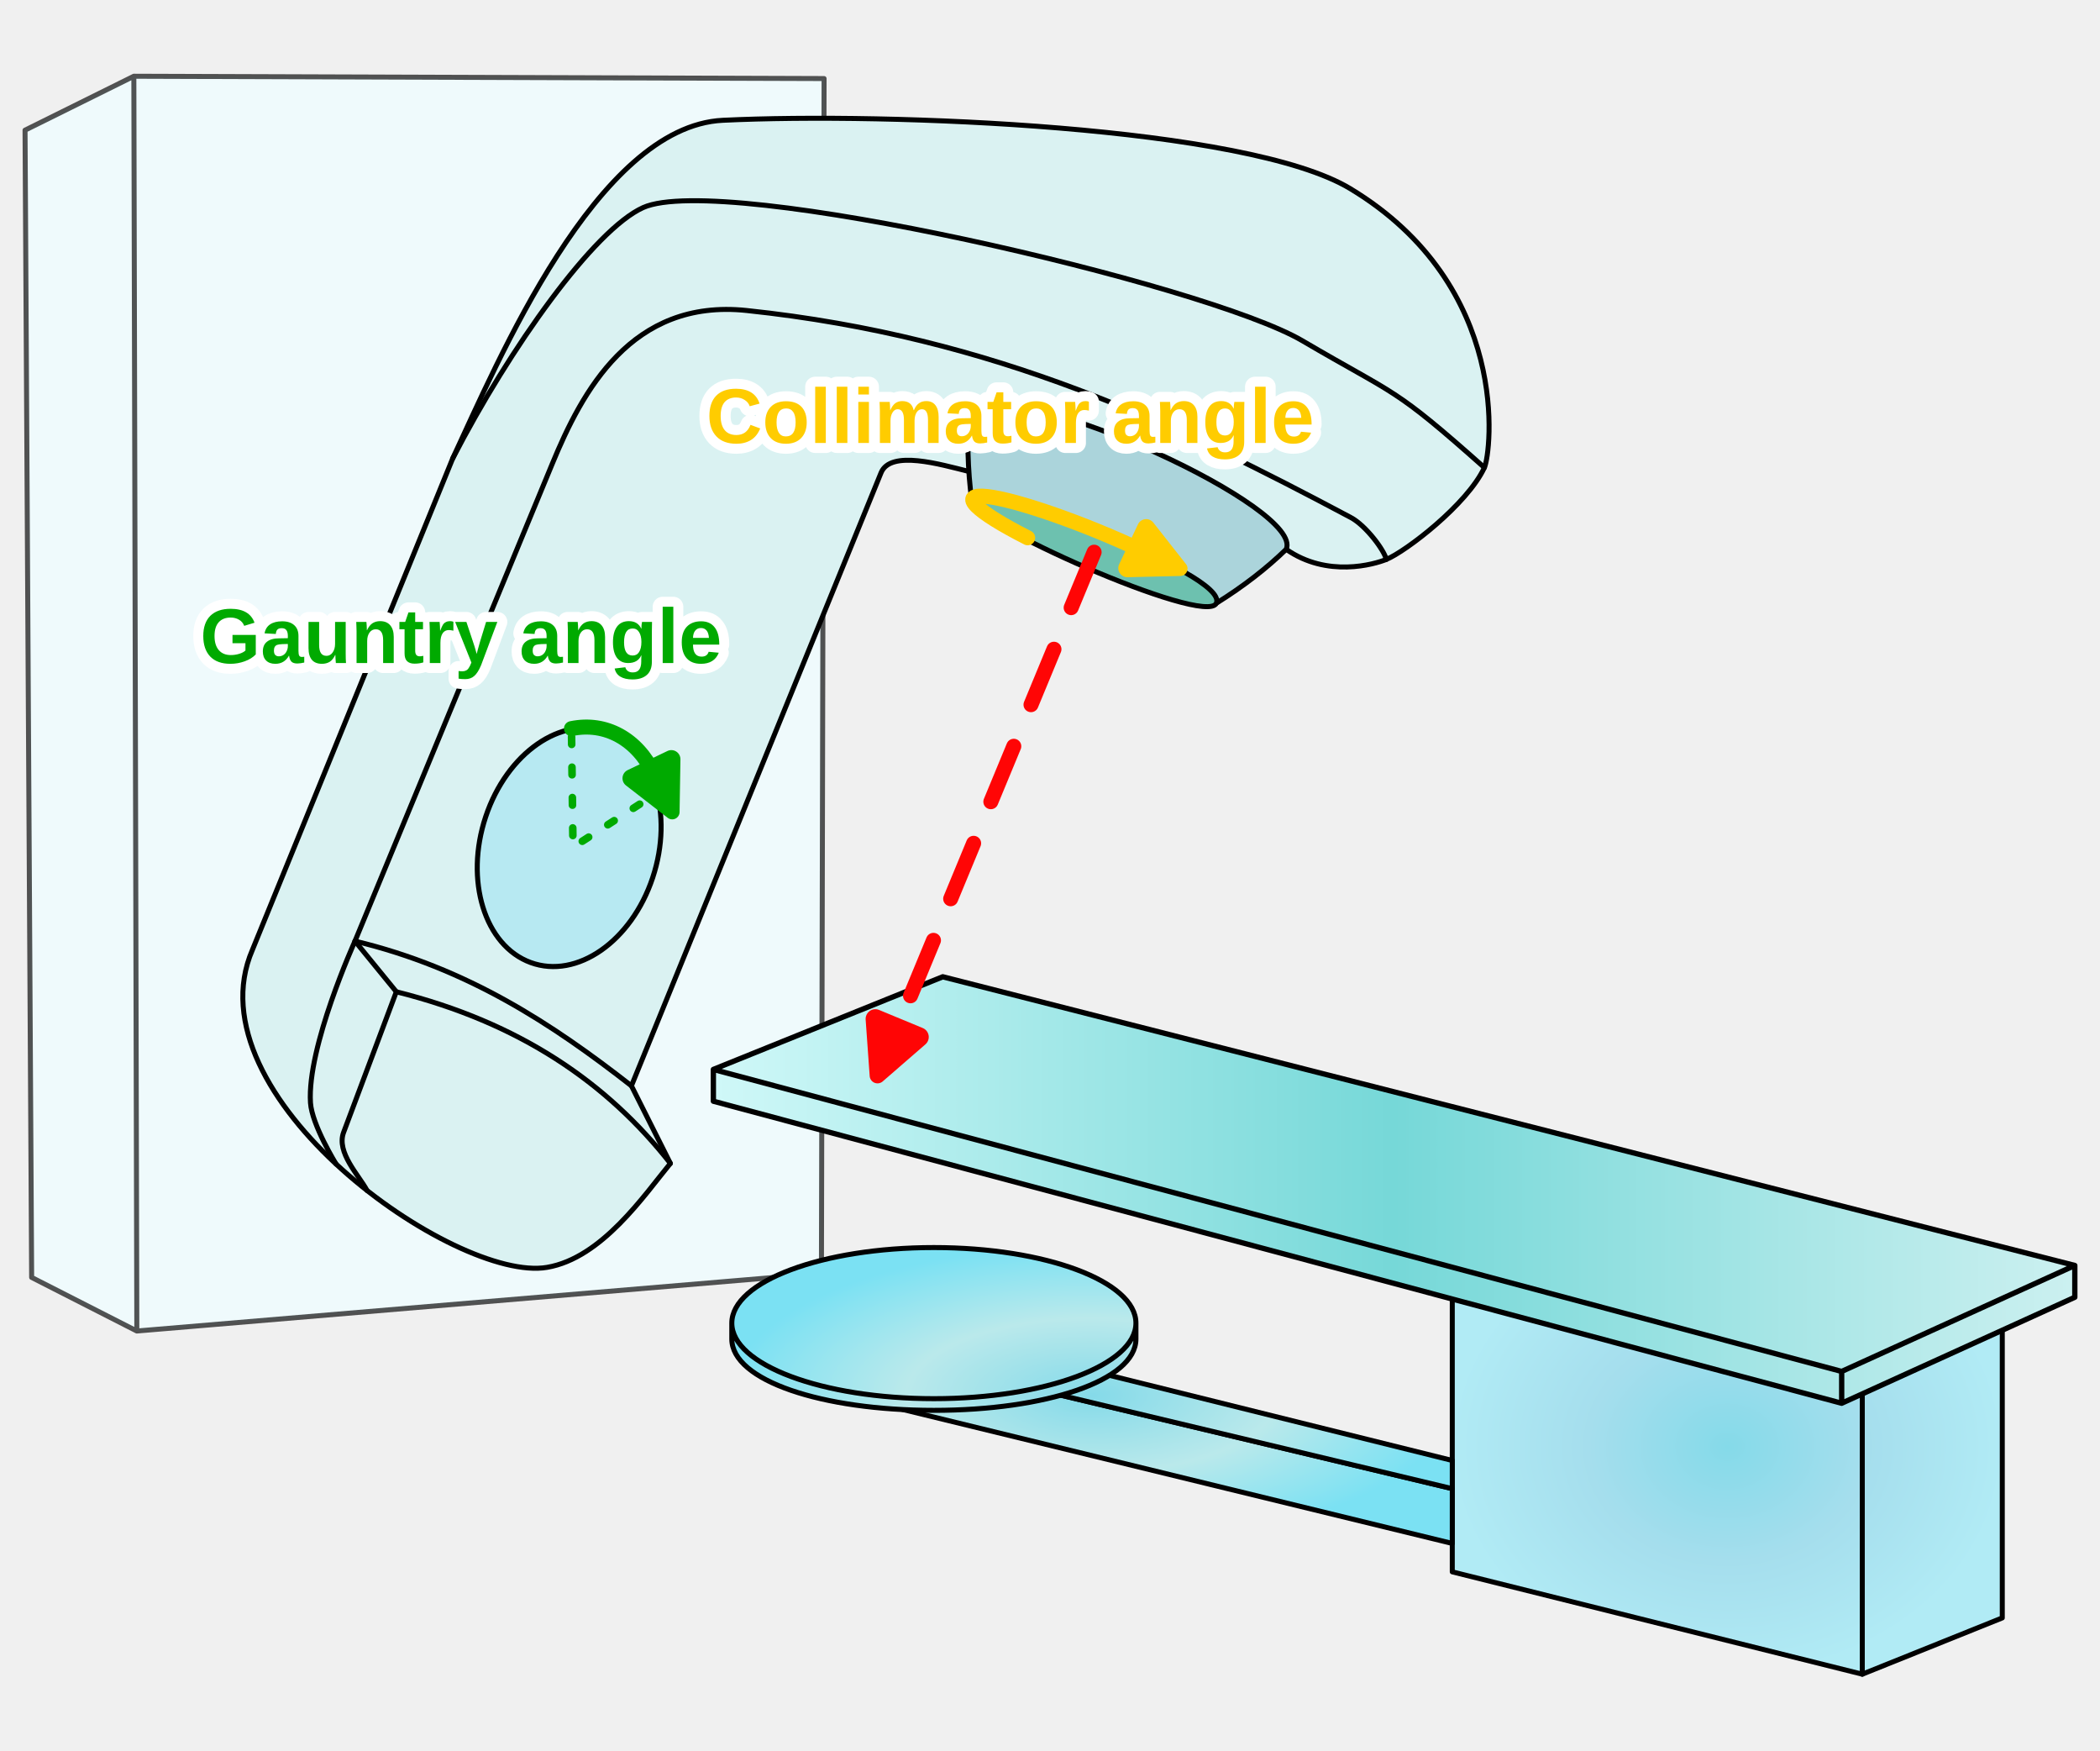
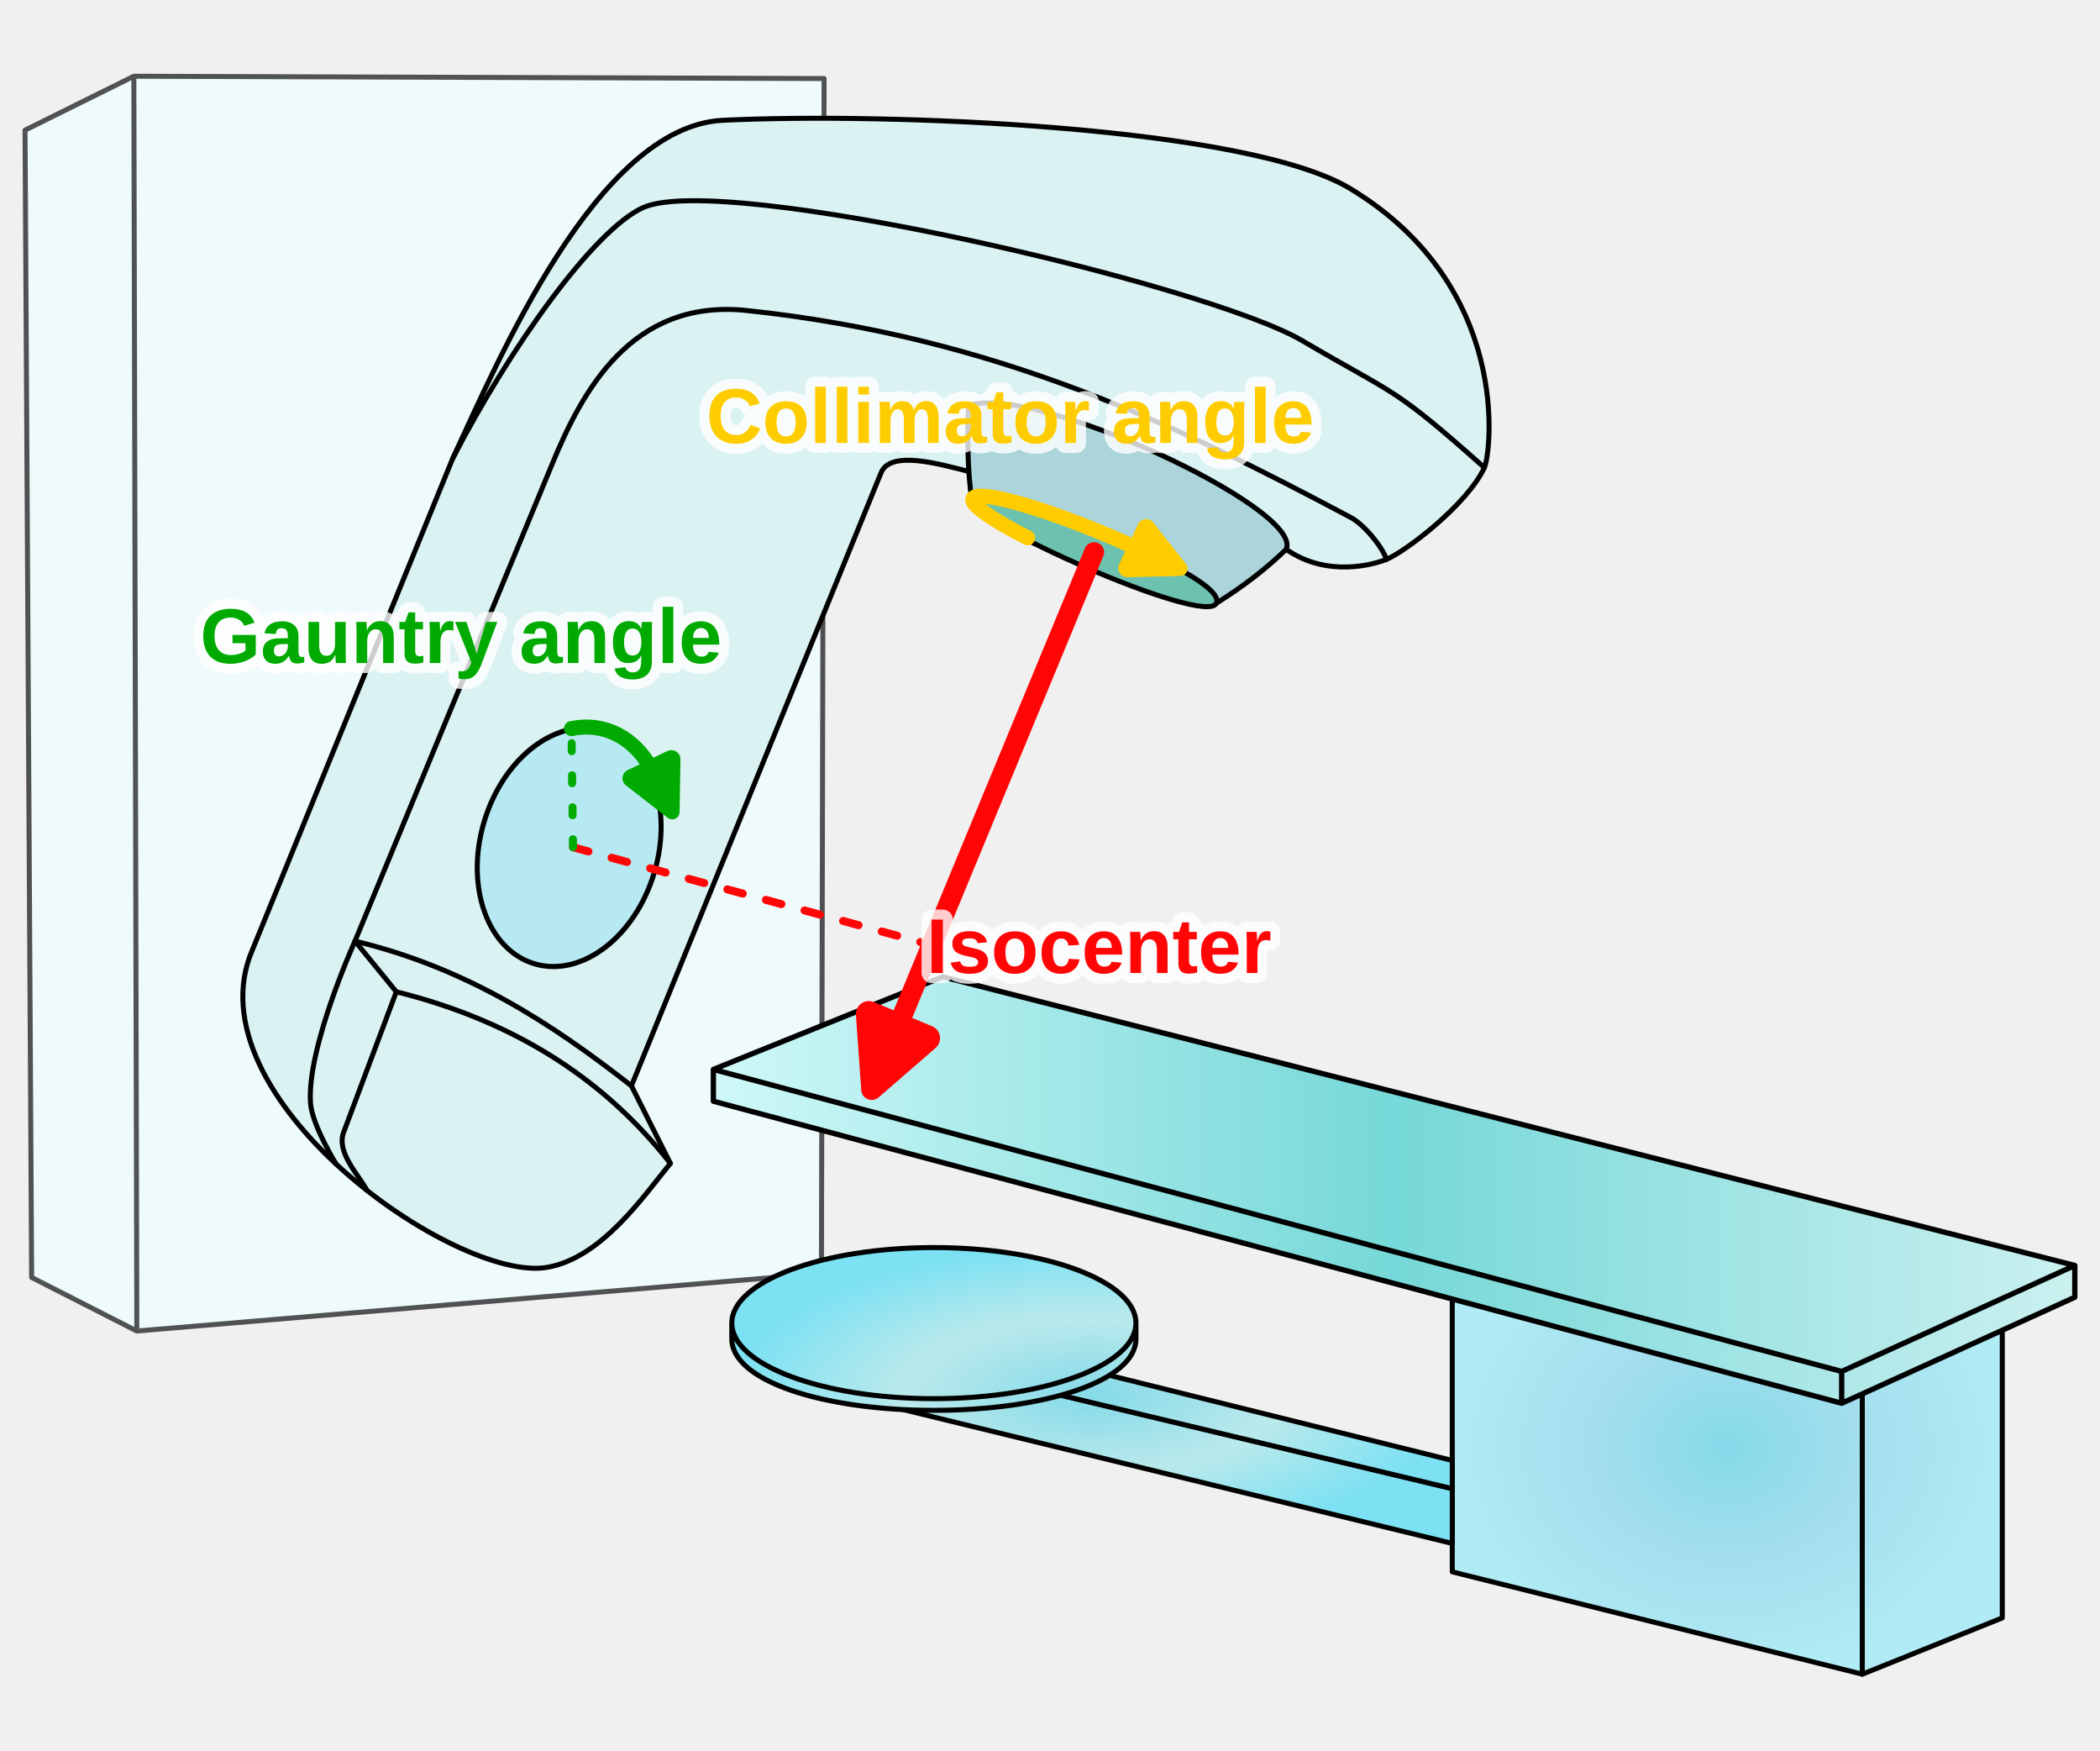
<svg xmlns="http://www.w3.org/2000/svg" xmlns:xlink="http://www.w3.org/1999/xlink" width="210mm" height="175mm" viewBox="0 0 210 175" version="1.1" id="svg1" xml:space="preserve">
  <defs id="defs1">
    <linearGradient id="swatch4482">
      <stop style="stop-color:#85dae9;stop-opacity:1;" offset="0" id="stop4483" />
      <stop style="stop-color:#a5deed;stop-opacity:1;" offset="0.5" id="stop4485" />
      <stop style="stop-color:#b1ebf5;stop-opacity:1;" offset="1" id="stop4484" />
    </linearGradient>
    <linearGradient id="linearGradient4475">
      <stop style="stop-color:#d0f8f8;stop-opacity:1;" offset="0" id="stop4476" />
      <stop style="stop-color:#76d8d8;stop-opacity:1;" offset="0.5" id="stop4478" />
      <stop style="stop-color:#ccf0f0;stop-opacity:1;" offset="1" id="stop4477" />
    </linearGradient>
    <linearGradient id="linearGradient4472">
      <stop style="stop-color:#85dae9;stop-opacity:1;" offset="0" id="stop4473" />
      <stop style="stop-color:#bae9eb;stop-opacity:1;" offset="0.514" id="stop4475" />
      <stop style="stop-color:#7be1f3;stop-opacity:1;" offset="1" id="stop4474" />
    </linearGradient>
    <marker style="overflow:visible" id="marker4469" refX="0" refY="0" orient="auto-start-reverse" markerWidth="0.75" markerHeight="0.75" viewBox="0 0 1 1" preserveAspectRatio="xMidYMid">
      <path transform="scale(0.7)" d="m -0.211,-4.106 6.422,3.211 a 1,1 90 0 1 0,1.789 L -0.211,4.106 A 1.236,1.236 31.717 0 1 -2,3 v -6 a 1.236,1.236 148.283 0 1 1.789,-1.106 z" style="fill:context-stroke;fill-rule:evenodd;stroke:none" id="path4469" />
    </marker>
    <marker style="overflow:visible" id="RoundedArrow" refX="0" refY="0" orient="auto-start-reverse" markerWidth="0.7" markerHeight="0.7" viewBox="0 0 1 1" preserveAspectRatio="xMidYMid">
      <path transform="scale(0.7)" d="m -0.211,-4.106 6.422,3.211 a 1,1 90 0 1 0,1.789 L -0.211,4.106 A 1.236,1.236 31.717 0 1 -2,3 v -6 a 1.236,1.236 148.283 0 1 1.789,-1.106 z" style="fill:context-stroke;fill-rule:evenodd;stroke:none" id="path8" />
    </marker>
-     <marker style="overflow:visible" id="ArrowWideRounded" refX="-3" refY="0" orient="auto-start-reverse" markerWidth="1" markerHeight="1" viewBox="0 0 1 1" preserveAspectRatio="xMidYMid">
-       <path style="fill:none;stroke:context-stroke;stroke-width:1;stroke-linecap:round" d="M 3,-3 0,0 3,3" transform="rotate(180,0.125,0)" id="path2" />
-     </marker>
    <mask maskUnits="userSpaceOnUse" id="mask4461">
      <rect style="fill:#ffffff;fill-opacity:0.496;stroke:#828282;stroke-width:0.5;stroke-linecap:round;stroke-linejoin:round;stroke-dasharray:none;stroke-opacity:1;paint-order:markers fill stroke" id="rect4462" width="207.355" height="164.415" x="203.622" y="71.48" />
    </mask>
    <marker style="overflow:visible" id="RoundedArrow-4" refX="0" refY="0" orient="auto-start-reverse" markerWidth="0.7" markerHeight="0.7" viewBox="0 0 1 1" preserveAspectRatio="xMidYMid">
      <path transform="scale(0.7)" d="m -0.211,-4.106 6.422,3.211 a 1,1 90 0 1 0,1.789 L -0.211,4.106 A 1.236,1.236 31.717 0 1 -2,3 v -6 a 1.236,1.236 148.283 0 1 1.789,-1.106 z" style="fill:context-stroke;fill-rule:evenodd;stroke:none" id="path8-4" />
    </marker>
    <radialGradient xlink:href="#linearGradient4472" id="radialGradient4474" cx="112.976" cy="201.32" fx="112.976" fy="201.32" r="36.274" gradientTransform="matrix(1,0,0,0.4146517,0,117.8422)" gradientUnits="userSpaceOnUse" />
    <linearGradient xlink:href="#linearGradient4475" id="linearGradient4477" x1="72.635" y1="184.538" x2="209.31" y2="184.538" gradientUnits="userSpaceOnUse" />
    <radialGradient xlink:href="#swatch4482" id="radialGradient4483" cx="176.5" cy="206.436" fx="176.5" fy="206.436" r="27.75" gradientTransform="matrix(1,0,0,0.8287326,0,35.35581)" gradientUnits="userSpaceOnUse" />
  </defs>
  <g id="layer1" transform="translate(-1.56314,-65.56494)">
-     <path style="display:none;fill:none;fill-opacity:1;stroke:#ff0505;stroke-width:1;stroke-linecap:round;stroke-linejoin:round;stroke-dasharray:none;stroke-dashoffset:0;stroke-opacity:1;paint-order:markers fill stroke" d="m 94.868,198.373 -0.091,-23.096" id="path4464" />
-     <path style="display:none;fill:none;fill-opacity:1;stroke:#ff0505;stroke-width:1;stroke-linecap:round;stroke-linejoin:round;stroke-dasharray:none;stroke-dashoffset:0;stroke-opacity:1;marker-end:url(#ArrowWideRounded);paint-order:markers fill stroke" d="m 58.781,150.213 70.113,17.361" id="path4463" />
-     <path style="display:none;fill:none;fill-opacity:1;stroke:#ff0505;stroke-width:1;stroke-linecap:round;stroke-linejoin:round;stroke-dasharray:none;stroke-dashoffset:0;stroke-opacity:1;marker-end:url(#ArrowWideRounded);paint-order:markers fill stroke" d="M 94.868,171.386 95.307,145.115" id="path4466" />
    <path id="path4426" style="fill:#effafc;fill-opacity:1;stroke:#000000;stroke-width:0.5;stroke-linecap:round;stroke-linejoin:round;stroke-dasharray:none;stroke-opacity:0.667;paint-order:markers fill stroke" d="m 14.948,73.187 0.298,125.446 M 4.067,78.578 14.948,73.187 83.971,73.419 83.706,192.878 15.245,198.633 4.728,193.275 Z" />
    <g id="g4453" transform="translate(1.404314,5.346471)">
      <path style="fill:#daf2f2;fill-opacity:1;stroke:#000000;stroke-width:0.5;stroke-linecap:round;stroke-linejoin:round;stroke-dasharray:none;stroke-opacity:1;paint-order:markers fill stroke" d="m 128.778,115.135 c 4.109,2.872 8.813,1.502 10.01,1.014 1.939,-0.791 8.096,-5.495 9.811,-9.185 0.653,-1.404 2.823,-18.092 -13.416,-27.887 C 124.832,72.833 88.977,71.453 72.45,72.244 59.826,72.848 49.921,96.425 45.425,106.062 l -20.025,49.118 c -6.32,14.605 20.31,33.292 29.459,31.744 5.495,-0.93 9.733,-7.234 12.338,-10.395 l -3.895,-7.754 24.96,-61.288 c 0.949,-2.329 5.944,-0.833 8.743,-0.146 0,0 22.834,1.547 31.771,7.794 z" id="path4437" />
      <path style="fill:none;fill-opacity:0.462;stroke:#000000;stroke-width:0.5;stroke-linecap:round;stroke-linejoin:round;stroke-dasharray:none;stroke-opacity:1;paint-order:markers fill stroke" d="M 67.198,176.529 C 60.888,168.485 52.138,162.449 39.791,159.37 l -5.271,14.056 c -0.752,2.006 1.539,4.299 2.339,5.808" id="path4445" />
      <path style="fill:none;fill-opacity:0.462;stroke:#000000;stroke-width:0.5;stroke-linecap:round;stroke-linejoin:round;stroke-dasharray:none;stroke-opacity:1;paint-order:markers fill stroke" d="m 63.304,168.775 c -7.914,-6.178 -16.392,-11.769 -27.647,-14.469 0,0 -4.805,10.582 -4.451,16.157 0.141,2.212 2.564,6.136 2.564,6.136" id="path4446" />
      <path style="fill:#000000;fill-opacity:0.462;stroke:#000000;stroke-width:0.5;stroke-linecap:round;stroke-linejoin:round;stroke-dasharray:none;stroke-opacity:1;paint-order:markers fill stroke" d="m 35.657,154.306 4.134,5.064" id="path4447" />
      <path style="fill:none;fill-opacity:0.462;stroke:#000000;stroke-width:0.5;stroke-linecap:round;stroke-linejoin:round;stroke-dasharray:none;stroke-opacity:1;paint-order:markers fill stroke" d="m 138.787,116.149 c -0.202,-0.928 -2.051,-3.397 -3.546,-4.192 C 117.929,102.757 99.793,93.896 74.827,91.261 63.28,90.042 58.362,99.384 55.397,106.557 l -19.74,47.749" id="path4448" />
      <path style="fill:none;fill-opacity:0.462;stroke:#000000;stroke-width:0.5;stroke-linecap:round;stroke-linejoin:round;stroke-dasharray:none;stroke-opacity:1;paint-order:markers fill stroke" d="m 45.425,106.062 c 5.736,-11.124 14.13,-22.871 19.043,-25.089 7.921,-3.577 56.337,7.687 65.909,13.302 9.572,5.616 9.003,4.495 18.221,12.689" id="path4449" />
      <path id="path4442" style="fill:#abd4db;fill-opacity:1;stroke:#000000;stroke-width:0.5;stroke-linecap:round;stroke-linejoin:round;stroke-dasharray:none;stroke-opacity:1;paint-order:markers fill stroke" d="m 97.348,110.323 c -0.46,-3.235 -0.456,-6.392 -0.336,-9.53 6.161,-2.389 33.598,10.259 31.766,14.342 -1.948,1.891 -4.257,3.692 -6.985,5.389 z" />
      <path style="fill:#6dc1af;fill-opacity:1;stroke:#000000;stroke-width:0.5;stroke-linecap:round;stroke-linejoin:round;stroke-dasharray:none;stroke-opacity:1;paint-order:markers fill stroke" d="m 97.348,110.323 c -0.778,1.831 23.378,12.596 24.445,10.201 1.31,-2.941 -23.667,-12.032 -24.445,-10.201 z" id="path4450" />
    </g>
    <g id="g4455" transform="translate(-2.209176,3.758971)" style="fill:url(#radialGradient4483);fill-opacity:1">
      <path style="fill:url(#radialGradient4483);fill-opacity:1;stroke:#000000;stroke-width:0.5;stroke-linecap:round;stroke-linejoin:round;stroke-dasharray:none;stroke-opacity:1;paint-order:markers fill stroke" d="m 149,218.952 v -35.263 l 55,5.336 v 34.531 l -14,5.627 z" id="path4454" />
      <path style="fill:url(#radialGradient4483);fill-opacity:1;stroke:#000000;stroke-width:0.5;stroke-linecap:round;stroke-linejoin:round;stroke-dasharray:none;stroke-opacity:1;paint-order:markers fill stroke" d="M 190,229.184 V 192.443" id="path4455" />
    </g>
    <g id="g4460" transform="translate(-2.209176,3.758971)" style="fill:url(#radialGradient4474);fill-opacity:1">
      <g id="g4459" style="fill:url(#radialGradient4474);fill-opacity:1">
        <path style="fill:url(#radialGradient4474);fill-opacity:1;stroke:#000000;stroke-width:0.5;stroke-linecap:round;stroke-linejoin:round;stroke-dasharray:none;stroke-opacity:1;paint-order:markers fill stroke" d="M 149,216.111 88.831,201.449 88.871,196.285 149,210.633 Z" id="path4457" />
        <path style="fill:url(#radialGradient4474);fill-opacity:1;stroke:#000000;stroke-width:0.5;stroke-linecap:round;stroke-linejoin:round;stroke-dasharray:none;stroke-opacity:1;paint-order:markers fill stroke" d="m 149,210.633 v -2.816 l -41.513,-10.309 -4.465,2.154 z" id="path4458" />
      </g>
      <path id="path4456" style="fill:url(#radialGradient4474);fill-opacity:1;stroke:#000000;stroke-width:0.503;stroke-linecap:round;stroke-linejoin:round;paint-order:markers fill stroke" d="m 117.365,194.084 c 0,4.172 -9.046,7.554 -20.206,7.554 -11.159,0 -20.206,-3.382 -20.206,-7.554 -10e-7,-4.172 9.046,-7.554 20.206,-7.554 11.159,0 20.206,3.382 20.206,7.554 z m 0,0 v 1.587 c 1e-5,4.172 -9.046,7.135 -20.206,7.135 -11.159,0 -20.206,-2.963 -20.206,-7.135 v -1.587" />
    </g>
    <path id="path4453" style="fill:url(#linearGradient4477);fill-opacity:1;stroke:#000000;stroke-width:0.53;stroke-linecap:round;stroke-linejoin:round;stroke-dasharray:none;stroke-opacity:1;paint-order:markers fill stroke" d="m 185.731,202.676 v 3.179 m 23.314,-13.776 v 3.179 l -23.314,10.597 -112.831,-30.195 v -3.179 m 136.145,19.597 -23.314,10.597 -112.831,-30.195 22.939,-9.261 z" />
    <ellipse style="fill:#b7e9f2;fill-opacity:1;stroke:#000000;stroke-width:0.507;stroke-linecap:round;stroke-linejoin:round;stroke-dasharray:none;stroke-opacity:1;paint-order:markers fill stroke" id="path4459" cx="103.056" cy="121.136" rx="8.888" ry="12.154" transform="matrix(0.9393194,0.3430437,-0.3163502,0.9486425,0,0)" />
-     <path style="fill:none;fill-opacity:1;stroke:#ff0505;stroke-width:1.5;stroke-linecap:round;stroke-linejoin:round;stroke-dasharray:6,4.5;stroke-dashoffset:0;stroke-opacity:1;marker-end:url(#marker4469);paint-order:markers fill stroke" d="m 110.975,120.77 -19.923,48.123" id="path4462" />
+     <path style="fill:none;fill-opacity:1;stroke:#ff0505;stroke-width:2;stroke-linecap:round;stroke-linejoin:round;stroke-dasharray:none;stroke-dashoffset:0;stroke-opacity:1;marker-end:url(#marker4469);paint-order:markers fill stroke" d="m 110.975,120.77 -19.923,48.123" id="path4462" />
+     <g id="g4485">
+       <path style="fill:none;fill-opacity:1;stroke:#ffcc00;stroke-width:1.5;stroke-linecap:round;stroke-linejoin:round;stroke-dasharray:none;stroke-dashoffset:0;stroke-opacity:1;marker-end:url(#RoundedArrow-4);paint-order:markers fill stroke" id="path4465-0" transform="matrix(0.9243605,0.3815202,-0.3815272,0.9243576,0,0)" d="m 141.967,70.5 a 13.113,1.759 0 0 1 -5.328,-2.266 13.113,1.759 0 0 1 16.369,-0.909" />
+       <text xml:space="preserve" style="font-style:normal;font-variant:normal;font-weight:bold;font-stretch:normal;font-size:7.761px;font-family:Arial;-inkscape-font-specification:'Arial Bold';text-align:center;letter-spacing:0px;word-spacing:0px;text-anchor:middle;fill:#ffcc00;fill-opacity:1;stroke:#ffffff;stroke-width:2;stroke-linecap:round;stroke-linejoin:round;stroke-dasharray:none;stroke-dashoffset:0;stroke-opacity:0.797;paint-order:stroke markers fill" x="110.137" y="109.852" id="text4465-9">
+         <tspan id="tspan4465-8" style="font-style:normal;font-variant:normal;font-weight:bold;font-stretch:normal;font-size:7.761px;font-family:Arial;-inkscape-font-specification:'Arial Bold';letter-spacing:0px;fill:#ffcc00;fill-opacity:1;stroke:#ffffff;stroke-width:2;stroke-dasharray:none;paint-order:stroke markers fill;stroke-opacity:0.797" x="110.137" y="109.852">Collimator angle</tspan>
+       </text>
+     </g>
+     <path style="fill:none;fill-opacity:1;stroke:#ff0505;stroke-width:0.8;stroke-linecap:round;stroke-linejoin:round;stroke-dasharray:1.6,2.4;stroke-dashoffset:0;stroke-opacity:1;paint-order:markers fill stroke" d="m 58.863,150.267 36.087,9.847" id="path4486" />
+     <text xml:space="preserve" style="font-style:normal;font-variant:normal;font-weight:bold;font-stretch:normal;font-size:7.761px;font-family:Arial;-inkscape-font-specification:'Arial Bold';text-align:center;letter-spacing:0px;word-spacing:0px;text-anchor:middle;fill:#ff0505;fill-opacity:1;stroke:#ffffff;stroke-width:2;stroke-linecap:round;stroke-linejoin:round;stroke-dasharray:none;stroke-dashoffset:0;stroke-opacity:0.8;paint-order:stroke markers fill" x="116.85" y="162.846" id="text4465-4">
+       <tspan id="tspan4465-3" style="font-style:normal;font-variant:normal;font-weight:bold;font-stretch:normal;font-size:7.761px;font-family:Arial;-inkscape-font-specification:'Arial Bold';letter-spacing:0px;fill:#ff0505;fill-opacity:1;stroke:#ffffff;stroke-width:2;stroke-dasharray:none;paint-order:stroke markers fill;stroke-opacity:0.8" x="116.85" y="162.846">Isocenter</tspan>
+     </text>
    <g id="g4486">
      <path style="fill:none;fill-opacity:1;stroke:#00aa00;stroke-width:1.5;stroke-linecap:round;stroke-linejoin:round;stroke-dasharray:none;stroke-dashoffset:0;stroke-opacity:1;marker-end:url(#RoundedArrow);paint-order:markers fill stroke" id="path4465" transform="rotate(14.41261)" d="M 91.312,119.438 A 9.064,12.184 0 0 1 100.42,121.764" />
-       <text xml:space="preserve" style="font-style:normal;font-variant:normal;font-weight:bold;font-stretch:normal;font-size:7.761px;font-family:Arial;-inkscape-font-specification:'Arial Bold';text-align:center;letter-spacing:0px;word-spacing:0px;text-anchor:middle;fill:#00aa00;fill-opacity:1;stroke:#ffffff;stroke-width:2;stroke-linecap:round;stroke-linejoin:round;stroke-dasharray:none;stroke-dashoffset:0;stroke-opacity:1;paint-order:stroke markers fill" x="55.216" y="131.853" id="text4465">
-         <tspan id="tspan4465" style="font-style:normal;font-variant:normal;font-weight:bold;font-stretch:normal;font-size:7.761px;font-family:Arial;-inkscape-font-specification:'Arial Bold';letter-spacing:0px;fill:#00aa00;fill-opacity:1;stroke:#ffffff;stroke-width:2;stroke-dasharray:none;paint-order:stroke markers fill" x="55.216" y="131.853">Gauntry angle</tspan>
+       <text xml:space="preserve" style="font-style:normal;font-variant:normal;font-weight:bold;font-stretch:normal;font-size:7.761px;font-family:Arial;-inkscape-font-specification:'Arial Bold';text-align:center;letter-spacing:0px;word-spacing:0px;text-anchor:middle;fill:#00aa00;fill-opacity:1;stroke:#ffffff;stroke-width:2;stroke-linecap:round;stroke-linejoin:round;stroke-dasharray:none;stroke-dashoffset:0;stroke-opacity:0.799;paint-order:stroke markers fill" x="55.216" y="131.853" id="text4465">
+         <tspan id="tspan4465" style="font-style:normal;font-variant:normal;font-weight:bold;font-stretch:normal;font-size:7.761px;font-family:Arial;-inkscape-font-specification:'Arial Bold';letter-spacing:0px;fill:#00aa00;fill-opacity:1;stroke:#ffffff;stroke-width:2;stroke-dasharray:none;paint-order:stroke markers fill;stroke-opacity:0.799" x="55.216" y="131.853">Gauntry angle</tspan>
      </text>
-       <path id="path4468" style="fill:none;fill-opacity:1;stroke:#00aa00;stroke-width:0.759;stroke-linecap:round;stroke-linejoin:round;stroke-dasharray:0.759, 2.277;stroke-dashoffset:0;stroke-opacity:1;paint-order:stroke markers fill" d="m 65.531,145.963 -6.668,4.304 -0.153,-11.86" />
-     </g>
-     <g id="g4485">
-       <path style="fill:none;fill-opacity:1;stroke:#ffcc00;stroke-width:1.5;stroke-linecap:round;stroke-linejoin:round;stroke-dasharray:none;stroke-dashoffset:0;stroke-opacity:1;marker-end:url(#RoundedArrow-4);paint-order:markers fill stroke" id="path4465-0" transform="matrix(0.9243605,0.3815202,-0.3815272,0.9243576,0,0)" d="m 141.967,70.5 a 13.113,1.759 0 0 1 -5.328,-2.266 13.113,1.759 0 0 1 16.369,-0.909" />
-       <text xml:space="preserve" style="font-style:normal;font-variant:normal;font-weight:bold;font-stretch:normal;font-size:7.761px;font-family:Arial;-inkscape-font-specification:'Arial Bold';text-align:center;letter-spacing:0px;word-spacing:0px;text-anchor:middle;fill:#ffcc00;fill-opacity:1;stroke:#ffffff;stroke-width:2;stroke-linecap:round;stroke-linejoin:round;stroke-dasharray:none;stroke-dashoffset:0;stroke-opacity:1;paint-order:stroke markers fill" x="110.137" y="109.852" id="text4465-9">
-         <tspan id="tspan4465-8" style="font-style:normal;font-variant:normal;font-weight:bold;font-stretch:normal;font-size:7.761px;font-family:Arial;-inkscape-font-specification:'Arial Bold';letter-spacing:0px;fill:#ffcc00;fill-opacity:1;stroke:#ffffff;stroke-width:2;stroke-dasharray:none;paint-order:stroke markers fill" x="110.137" y="109.852">Collimator angle</tspan>
-       </text>
+       <path id="path4468" style="fill:none;fill-opacity:1;stroke:#00aa00;stroke-width:0.8;stroke-linecap:round;stroke-linejoin:round;stroke-dasharray:0.8,2.4;stroke-dashoffset:0;stroke-opacity:1;paint-order:stroke markers fill" d="M 58.863,150.267 58.71,138.407" />
    </g>
  </g>
</svg>
